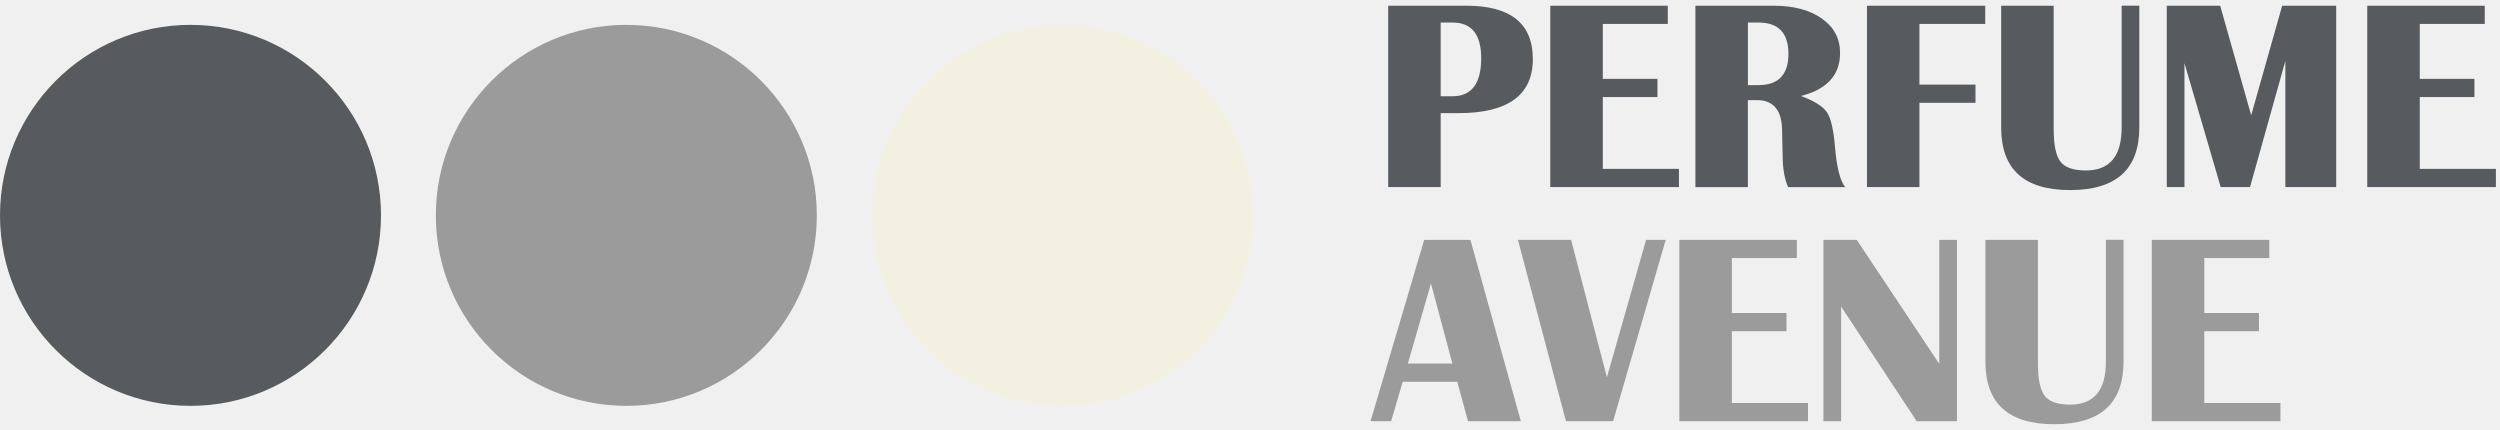
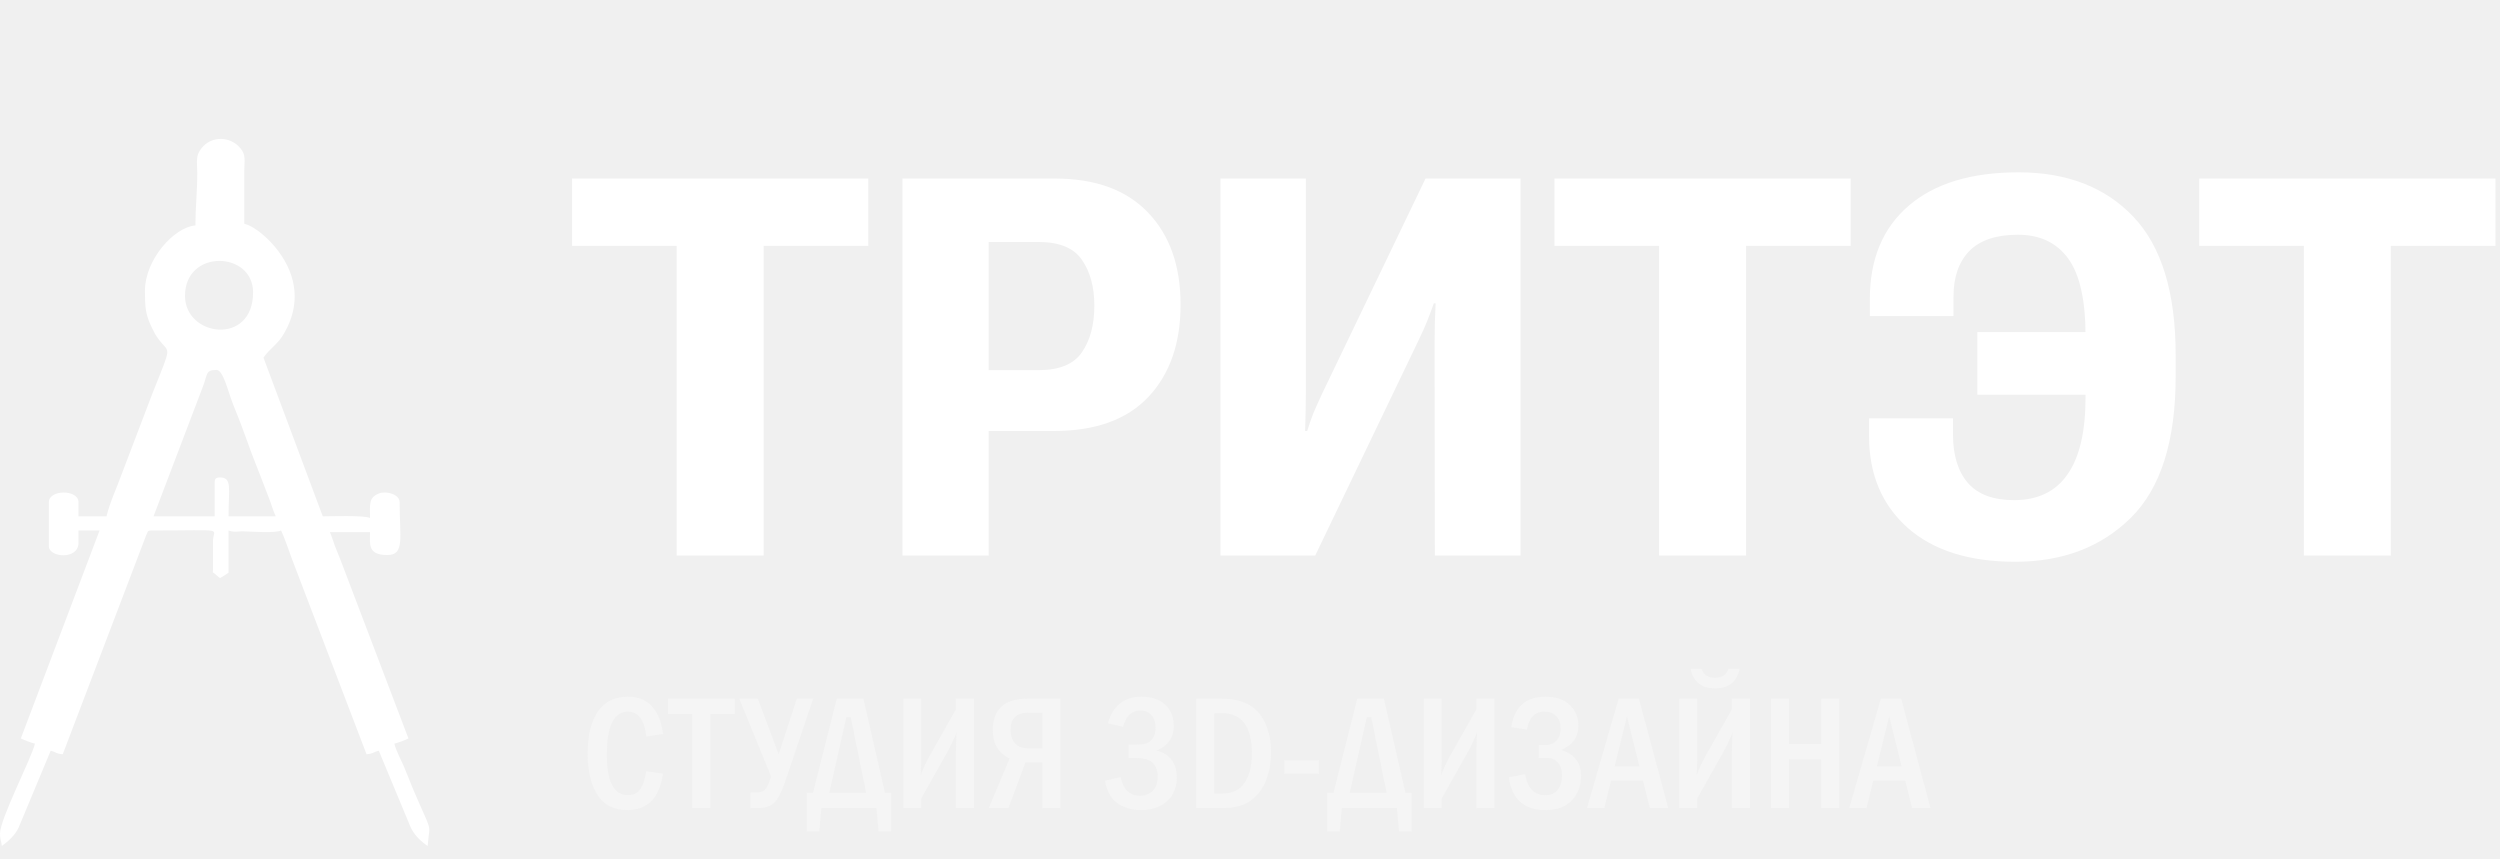
- <svg xmlns="http://www.w3.org/2000/svg" width="221" height="38" fill="none">
-   <path fill-rule="evenodd" clip-rule="evenodd" d="M16.84 2.198c9.295 0 16.84 7.545 16.84 16.84 0 9.294-7.545 16.84-16.84 16.84C7.546 35.878 0 28.332 0 19.038c0-9.295 7.546-16.84 16.84-16.84z" fill="#575A5F" />
-   <path fill-rule="evenodd" clip-rule="evenodd" d="M55.367 2.198c9.295 0 16.84 7.545 16.84 16.84 0 9.294-7.545 16.84-16.84 16.84-9.294 0-16.84-7.546-16.84-16.84 0-9.295 7.546-16.84 16.84-16.84z" fill="#9B9B9B" />
-   <path fill-rule="evenodd" clip-rule="evenodd" d="M93.914 2.198c9.295 0 16.84 7.545 16.84 16.84 0 9.294-7.545 16.84-16.84 16.84-9.294 0-16.84-7.546-16.84-16.84 0-9.295 7.546-16.84 16.84-16.84z" fill="#F3F0E2" />
-   <path fill-rule="evenodd" clip-rule="evenodd" d="M122.715 16.537V.504h6.904c3.922 0 5.884 1.575 5.884 4.724 0 3.15-2.18 4.772-6.54 4.772h-1.607v6.537h-4.641zm4.641-8.028h1.045c1.689 0 2.536-1.124 2.536-3.364 0-2.105-.847-3.153-2.536-3.153h-1.045v6.517zM147.433.504v1.61h-5.745V6.97h4.831v1.61h-4.831v6.348h6.73v1.61h-11.372V.504h10.387zm2.441 16.033V.504h6.885c1.793 0 3.225.376 4.293 1.136 1.073.755 1.611 1.772 1.611 3.046 0 1.943-1.152 3.213-3.455 3.799 1.183.439 1.947.922 2.295 1.444.349.526.586 1.543.709 3.05.15 1.801.447 2.988.902 3.566h-5.045c-.321-.74-.483-1.67-.483-2.782l-.024-.95-.023-1.194c0-1.848-.744-2.77-2.232-2.77h-.795v7.692h-4.642l.004-.004zm4.642-9.014h.937c1.761 0 2.644-.922 2.644-2.765 0-1.844-.883-2.766-2.644-2.766h-.937v5.531zM175.495.504v1.61h-5.817v5.362h4.954v1.61h-4.954v7.45h-4.637V.505h10.457-.003zm13.619 0V11.27c0 3.692-2.038 5.532-6.117 5.532-4.08 0-6.094-1.844-6.094-5.532V.504h4.641v10.905c0 1.409.202 2.37.606 2.888.403.519 1.151.772 2.239.772 2.113 0 3.166-1.266 3.166-3.803V.5h1.563l-.004.004zm17.406 0v16.033h-4.495V5.39l-3.122 11.146h-2.592L193.106 5.58v10.956h-1.563V.504h4.721l2.742 9.686 2.738-9.686h4.776zm13.132 0v1.61h-5.745V6.97h4.831v1.61h-4.831v6.348h6.731v1.61h-11.372V.504h10.386z" fill="#575A5F" />
-   <path fill-rule="evenodd" clip-rule="evenodd" d="M129.984 21.202l4.459 16.033h-4.673l-.949-3.486h-4.824l-1.021 3.486h-1.82l4.744-16.033h4.084zm-5.528 10.936h3.933l-1.891-7.082-2.042 7.082zm22.795-10.936l-4.653 16.033h-4.166l-4.246-16.033h4.697l3.169 12.151 3.462-12.151h1.741-.004zm11.59 0v1.61h-5.745v4.855h4.831v1.61h-4.831v6.347h6.73v1.61h-11.372V21.203h10.387zm14.153 0v16.033h-3.557l-6.683-10.137v10.137h-1.563V21.202h2.944l7.296 10.964V21.202h1.563zm14.727 0v10.766c0 3.688-2.037 5.532-6.117 5.532-4.079 0-6.093-1.844-6.093-5.532V21.202h4.641v10.905c0 1.409.202 2.37.605 2.888.404.519 1.152.772 2.24.772 2.113 0 3.165-1.266 3.165-3.803V21.198h1.563l-.004.004zm12.884 0v1.61h-5.746v4.855h4.832v1.61h-4.832v6.347h6.731v1.61h-11.372V21.203h10.387z" fill="#9B9B9B" />
+ <svg xmlns="http://www.w3.org/2000/svg" width="198" height="68" fill="none">
+   <g clip-path="url(#clip0_179_162)">
+     <path fill-rule="evenodd" clip-rule="evenodd" d="M17 38.242v2.652h-4.841L16.077 30.6c.372-.972.194-1.301 1.069-1.301.534 0 .906 1.68 1.311 2.717a63.36 63.36 0 011.117 2.916c.356 1.02.729 1.927 1.117 2.931.21.528.389 1.038.583 1.516.195.477.357 1.087.567 1.515h-3.74c0-2.19.308-3.08-.68-3.08-.324 0-.421.099-.421.428zm-2.348-14.807c0-3.739 5.392-3.557 5.392-.28 0 4.25-5.392 3.525-5.392.28zm.826-5.583c-1.716.148-3.999 2.734-3.999 5.171 0 1.269.032 1.878.55 2.932.211.428.276.577.567.956.842 1.12 1.053.296-.486 4.15l-2.46 6.457c-.357 1.004-.956 2.273-1.215 3.376H6.217v-1.12c0-1.021-2.347-1.021-2.347 0v3.492c0 .89 2.347 1.103 2.347-.28v-.972h1.668L1.65 58.484c.276.132.81.346 1.118.412C2.509 60.033 0 64.842 0 66.028c0 .478.097.527.146.972.453-.313 1.068-.873 1.327-1.45l2.542-6.094c.502.132.373.231.955.28l6.606-17.343c.162-.28.033-.379.454-.379 6.022 0 4.84-.23 4.84.824v2.24c0 .428-.129.082.308.51l.243.198c.308-.165.405-.247.68-.428v-3.344c.42.165.793.066 1.1.066.713.016 2.575.165 3.06-.066.309.659.568 1.466.843 2.207l5.925 15.515c.583-.049.454-.148.972-.28l2.493 5.996c.26.626.826 1.186 1.377 1.548.161-2.059.453-.708-1.215-4.645-.243-.593-.42-1.07-.68-1.68-.226-.51-.631-1.284-.745-1.779.308-.066.858-.28 1.118-.411L26.94 44.27a44.412 44.412 0 00-.405-1.004c-.13-.346-.259-.79-.405-1.12h3.174c0 .939-.21 1.812 1.376 1.812 1.392 0 .971-1.367.971-4.184 0-.626-1.068-.922-1.635-.692-.826.33-.712.824-.712 1.944-.405-.23-3.19-.132-3.74-.132l-4.696-12.567c.502-.741 1.15-1.054 1.652-1.96 1.279-2.224 1.02-4.48-.486-6.49-.583-.79-1.732-1.91-2.687-2.157v-4.2c.016-.857.13-1.268-.308-1.779-.793-.972-2.315-1.005-3.092.017-.454.576-.34.971-.324 1.91 0 1.581-.146 2.718-.146 4.184z" fill="#fff" />
+   </g>
+   <path d="M45.308 19.473V14.14h23.46v5.332h-8.285V44h-6.89V19.473h-8.285zM71.476 44V14.14h12.058c3.213 0 5.674.896 7.383 2.687 1.723 1.791 2.584 4.225 2.584 7.3 0 3.063-.848 5.497-2.543 7.302-1.695 1.804-4.197 2.707-7.506 2.707h-5.147V44h-6.83zm6.829-14.684h3.937c1.654 0 2.803-.471 3.445-1.415.657-.957.985-2.187.985-3.691 0-1.477-.328-2.687-.984-3.63-.643-.943-1.791-1.415-3.446-1.415h-3.937v10.151zM120.428 44h-6.788l-.021-16.734c0-.588.007-1.156.021-1.702.027-.547.048-1.06.061-1.539h-.143a40.12 40.12 0 01-.513 1.374c-.178.452-.41.971-.697 1.559L104.165 44h-7.506V14.14h6.768v16.715c0 .601-.007 1.182-.021 1.743-.013.56-.027 1.073-.041 1.538h.164c.151-.492.315-.964.492-1.415.192-.451.431-.985.718-1.6l8.162-16.98h7.527V44zm2.686-24.527V14.14h23.461v5.332h-8.285V44h-6.891V19.473h-8.285zm45.938 6.829v4.963h-12.448v-4.963h12.448zm-3.876 5.147v-4.82c0-2.843-.458-4.894-1.374-6.152-.916-1.257-2.242-1.886-3.979-1.886-1.722 0-3.008.43-3.855 1.292-.834.861-1.251 2.064-1.251 3.61v1.537h-6.624v-1.353c0-3.158 1.025-5.62 3.076-7.383 2.051-1.764 4.949-2.646 8.695-2.646 3.842 0 6.877 1.176 9.106 3.528 2.228 2.351 3.342 5.995 3.342 10.93v1.703c0 5.126-1.182 8.859-3.547 11.197-2.352 2.324-5.408 3.486-9.167 3.486-3.651 0-6.494-.902-8.532-2.707-2.023-1.818-3.035-4.224-3.035-7.219v-1.435h6.645v1.271c0 1.655.396 2.94 1.189 3.856.793.902 2.01 1.353 3.651 1.353 1.873 0 3.281-.676 4.224-2.03.957-1.354 1.436-3.397 1.436-6.132zm9.003-11.976V14.14h23.461v5.332h-8.286V44h-6.89V19.473h-8.285z" fill="#fff" />
+   <path d="M51.186 61.086l1.32.184c-.27 1.926-1.216 2.889-2.837 2.889-1.054 0-1.839-.404-2.355-1.213-.516-.808-.774-1.89-.774-3.243 0-1.46.273-2.58.818-3.358.546-.779 1.333-1.168 2.362-1.168 1.59 0 2.524.986 2.799 2.958l-1.333.197c-.144-1.312-.63-1.968-1.46-1.968-1.109 0-1.663 1.14-1.663 3.421 0 2.125.554 3.187 1.663 3.187.444 0 .775-.161.99-.483.22-.326.377-.793.47-1.403zm1.72-5.75h5.288v1.218h-1.936V64h-1.435v-7.446h-1.917v-1.219zm8.163 6.157l-2.52-6.158h1.467l1.656 4.412 1.435-4.412h1.295l-2.21 6.551c-.274.817-.56 1.373-.856 1.67-.296.296-.736.444-1.32.444h-.59v-1.238h.59c.118 0 .264-.04.438-.12.177-.08.347-.358.507-.832l.108-.317zm3.32 1.3l1.885-7.458h2.108l1.707 7.459h.49v3.053h-.997L69.416 64h-4.368l-.158 1.847h-.997v-3.053h.495zm1.289 0h2.92l-1.22-5.991h-.348l-1.352 5.992zm7.287.439V64h-1.428v-8.665h1.428v4.863c0 .059-.015.459-.045 1.2a9.96 9.96 0 01.75-1.613l2.037-3.605v-.845h1.428V64h-1.428v-4.494c0-.042.015-.54.044-1.492a11.529 11.529 0 01-.761 1.619l-2.025 3.599zm11.032-7.897V64h-1.434v-3.618h-1.346L79.865 64H78.31l1.644-3.916c-.885-.445-1.327-1.2-1.327-2.267 0-.8.224-1.413.673-1.84.448-.428 1.145-.642 2.088-.642h2.61zm-1.434 1.111h-1.111c-.944 0-1.416.453-1.416 1.359 0 .436.114.789.343 1.06.233.27.594.406 1.085.406h1.099v-2.825zm6.392 1.117l-1.206-.279c.397-1.405 1.288-2.107 2.672-2.107.791 0 1.411.21 1.86.628.453.415.679.982.679 1.701 0 .914-.45 1.56-1.352 1.936 1.062.288 1.593.997 1.593 2.127 0 .804-.262 1.436-.787 1.898-.525.461-1.2.692-2.025.692-.74 0-1.37-.182-1.891-.546-.517-.368-.845-.96-.984-1.778l1.231-.291c.212.986.73 1.479 1.555 1.479.377 0 .703-.123.978-.369.275-.25.412-.643.412-1.18 0-.423-.124-.768-.374-1.035-.25-.27-.709-.406-1.377-.406h-.546v-1.06h.546c.372 0 .655-.032.85-.096.199-.063.37-.2.514-.412.144-.216.216-.493.216-.832 0-.414-.106-.745-.317-.99-.212-.245-.506-.368-.883-.368-.698 0-1.153.43-1.364 1.288zm5.782-2.228h1.949c.944 0 1.697.168 2.26.502.567.334.994.831 1.282 1.492.292.66.438 1.392.438 2.196 0 .846-.131 1.602-.394 2.266a3.601 3.601 0 01-1.193 1.6c-.533.406-1.295.609-2.285.609h-2.057v-8.665zm1.435 1.15v6.366h.597c.833 0 1.438-.288 1.815-.863.377-.58.565-1.352.565-2.317 0-2.124-.793-3.187-2.38-3.187h-.597zm5.548 3.732h2.742v1.06h-2.742v-1.06zm3.891 2.577l1.885-7.459h2.108l1.707 7.459h.489v3.053h-.997L110.638 64h-4.367l-.159 1.847h-.996v-3.053h.495zm1.288 0h2.92l-1.218-5.992h-.35l-1.352 5.992zm7.288.438V64h-1.429v-8.665h1.429v4.863c0 .059-.015.459-.045 1.2.174-.5.423-1.037.749-1.613l2.038-3.605v-.845h1.428V64h-1.428v-4.494c0-.042.015-.54.044-1.492a11.52 11.52 0 01-.762 1.619l-2.024 3.599zm5.313-1.67l1.294-.247c.182 1.109.718 1.663 1.606 1.663.432 0 .758-.144.978-.432.224-.292.336-.647.336-1.066 0-.487-.112-.85-.336-1.092a1.07 1.07 0 00-.825-.362h-.692v-1.028h.692c.237 0 .469-.108.698-.324.233-.22.349-.556.349-1.009 0-.402-.116-.72-.349-.952-.233-.237-.537-.356-.914-.356-.775 0-1.242.477-1.403 1.429l-1.238-.197c.246-1.608 1.145-2.412 2.698-2.412.842 0 1.488.22 1.936.66.453.436.679.975.679 1.619 0 .926-.461 1.574-1.384 1.942 1.063.309 1.594.99 1.594 2.044 0 .77-.239 1.415-.718 1.936-.473.52-1.174.78-2.101.78-1.697 0-2.664-.865-2.9-2.596zm8.696-6.227h1.606L132.125 64h-1.454l-.546-2.17h-2.532L127.06 64h-1.372l2.508-8.665zm1.644 5.364l-.984-3.967-.978 3.967h1.962zm4.583 2.533V64h-1.428v-8.665h1.428v4.863c0 .059-.015.459-.045 1.2.174-.5.424-1.037.749-1.613l2.038-3.605v-.845h1.428V64h-1.428v-4.494c0-.042.015-.54.044-1.492a11.394 11.394 0 01-.761 1.619l-2.025 3.599zm-.533-10.264h.888c.132.474.485.71 1.06.71.567 0 .917-.236 1.048-.71h.895c-.216 1.032-.864 1.549-1.943 1.549-1.083 0-1.733-.517-1.948-1.55zm6.366 2.367h1.435v3.593h2.552v-3.593h1.434V64h-1.434v-3.86h-2.552V64h-1.435v-8.665zm8.709 0h1.606L152.895 64h-1.454l-.546-2.17h-2.533l-.533 2.17h-1.371l2.507-8.665zm1.644 5.364l-.984-3.967-.977 3.967h1.961z" fill="#F5F5F5" />
+   <defs>
+     <clipPath id="clip0_179_162">
+       <path fill="#fff" transform="translate(0 11)" d="M0 0h34v56H0z" />
+     </clipPath>
+   </defs>
</svg>
